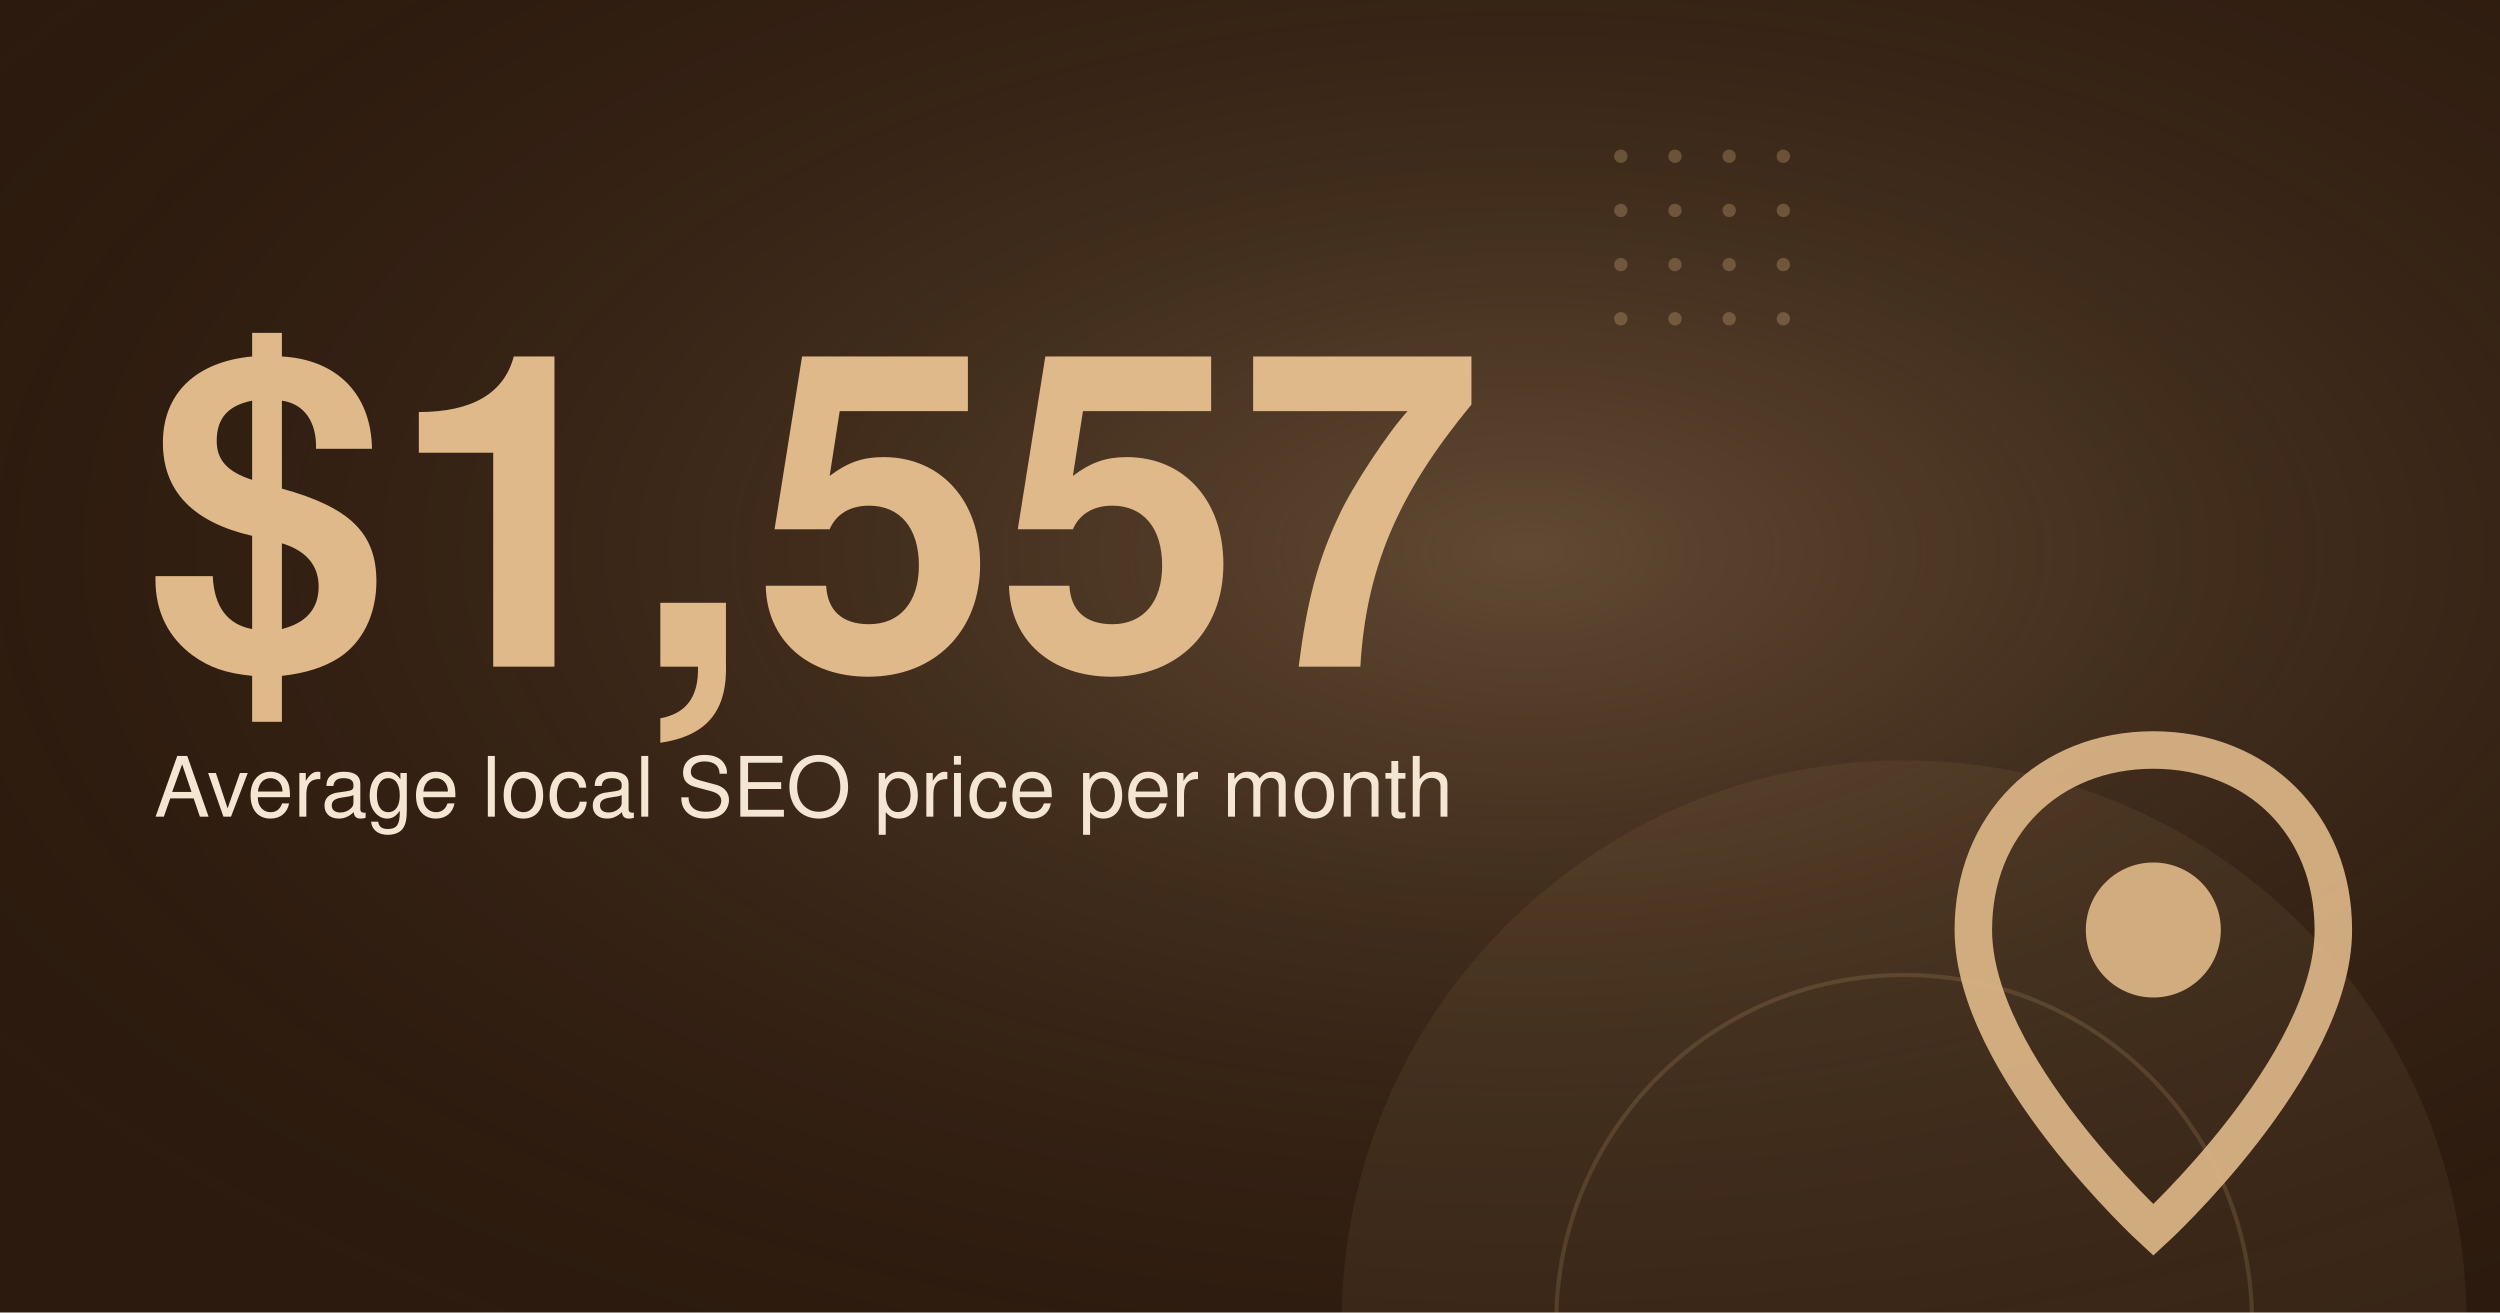
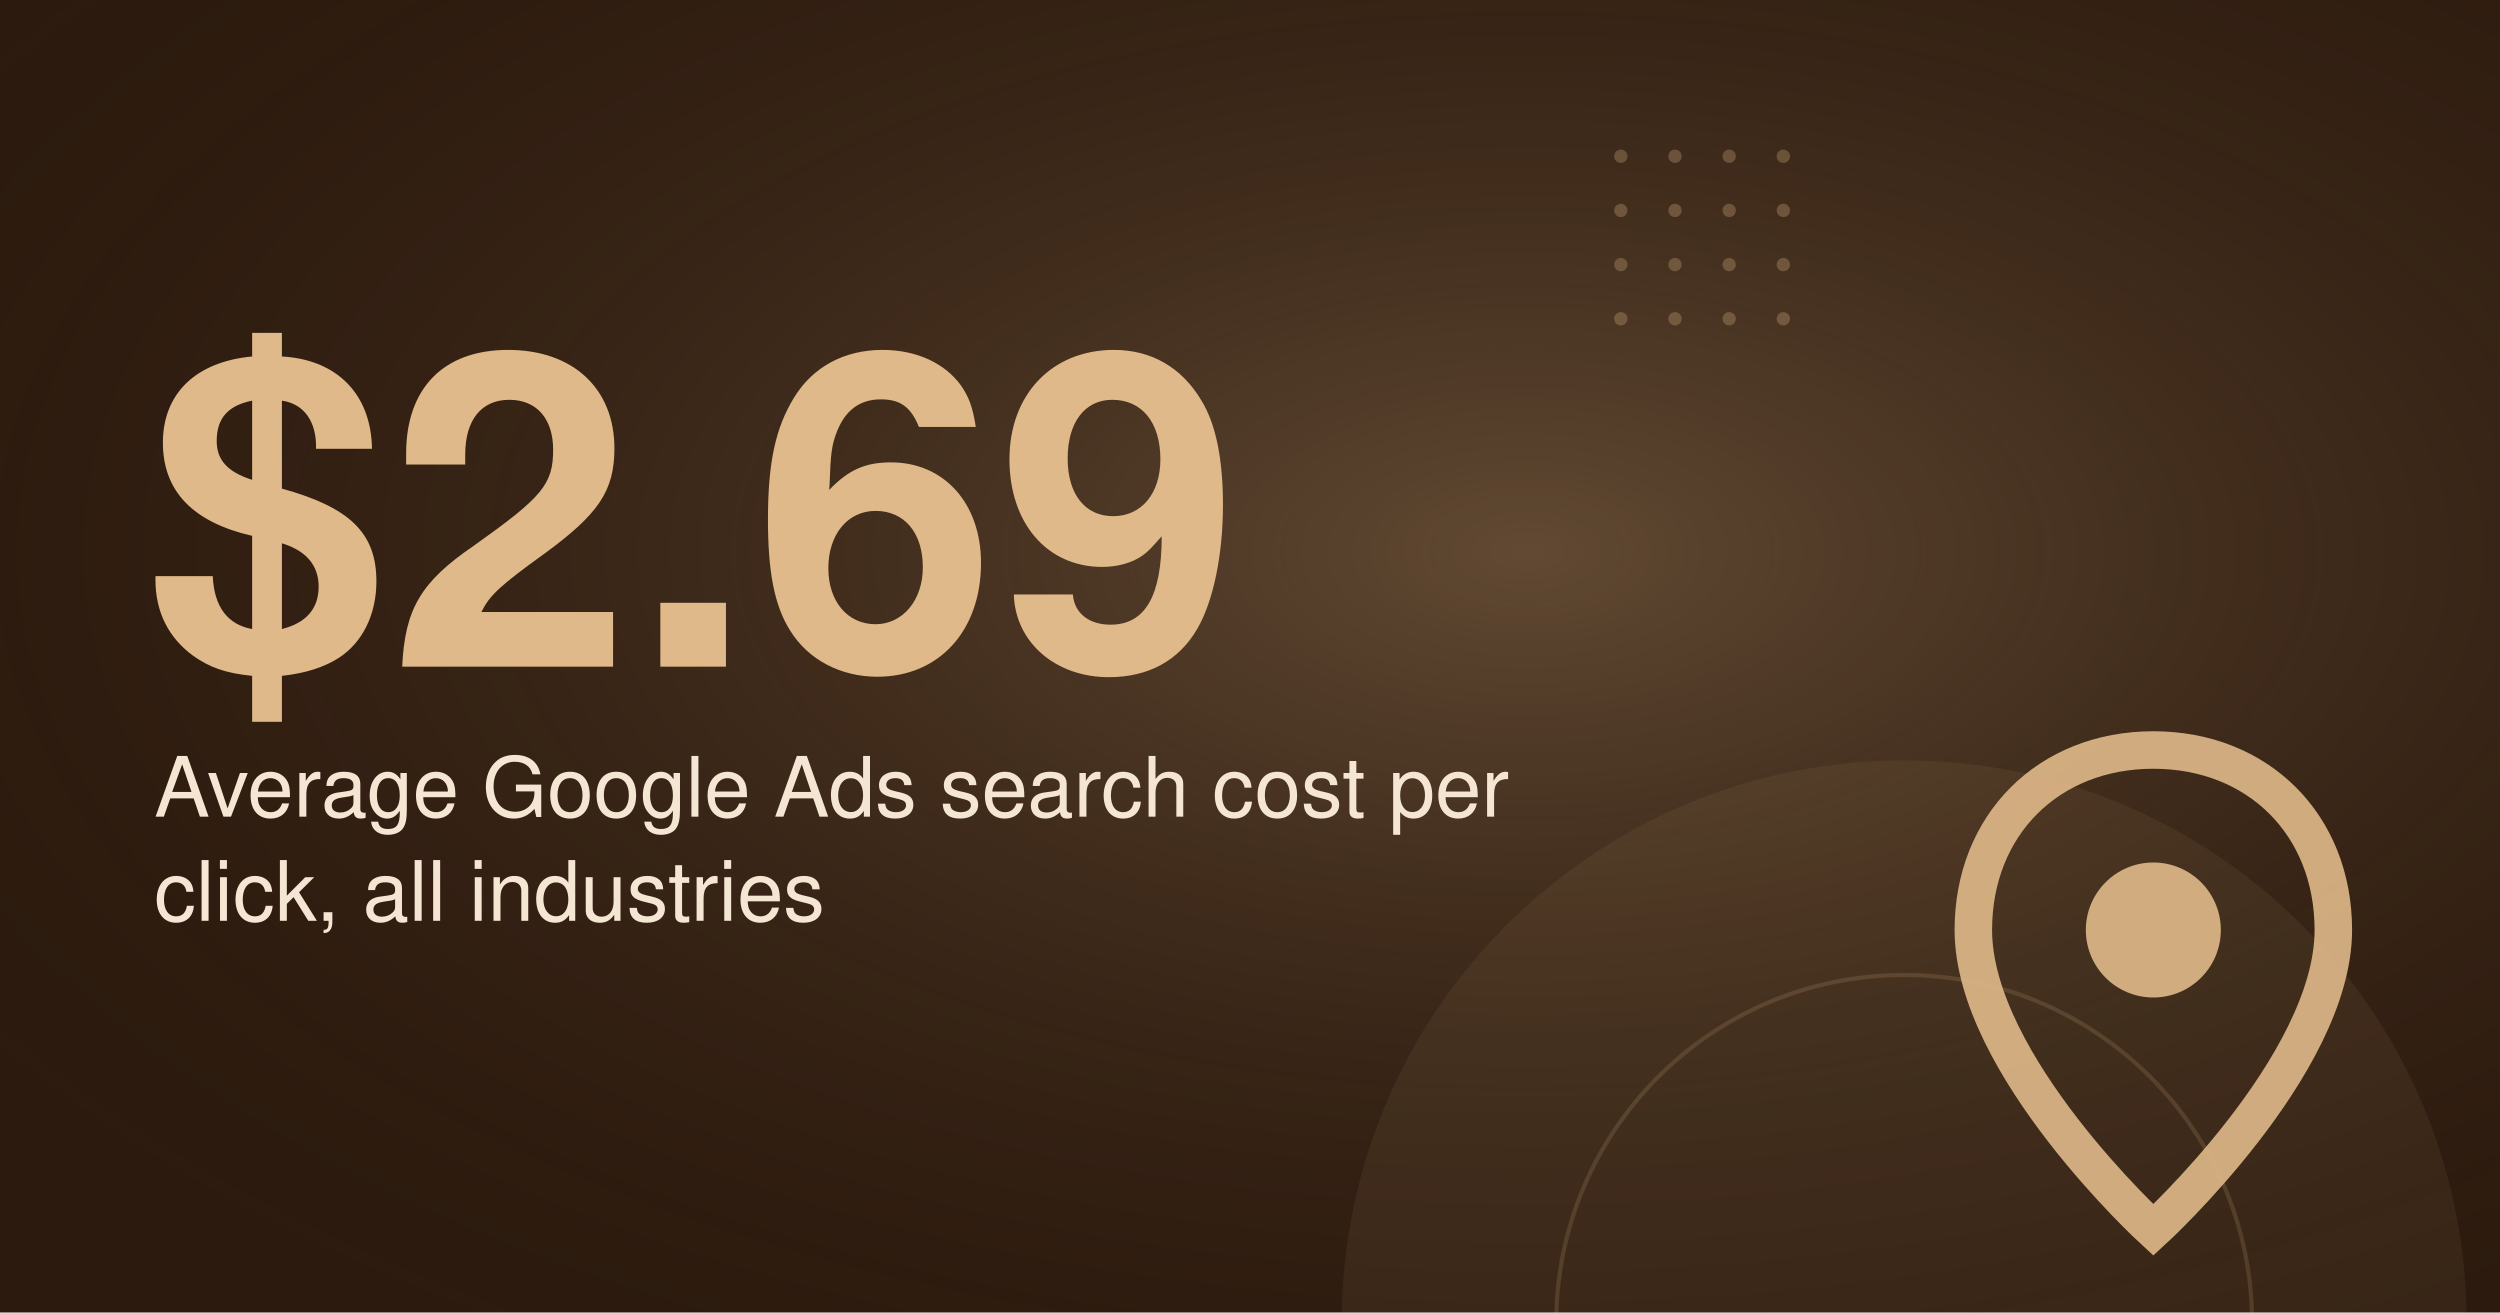
- <svg xmlns="http://www.w3.org/2000/svg" width="1200" height="630" viewBox="0 0 1200 630" role="img" aria-label="How Much Does Local SEO Cost? 2026 Price Ranges">
+ <svg xmlns="http://www.w3.org/2000/svg" width="1200" height="630" viewBox="0 0 1200 630" role="img" aria-label="How Much Does Local SEO Cost in 2026? Price Ranges">
  <defs>
    <radialGradient id="g" cx="61%" cy="42%" r="75%">
      <stop offset="0" stop-color="#e0b98a" stop-opacity="0.30" />
      <stop offset="1" stop-color="#2c1a0e" stop-opacity="0" />
    </radialGradient>
  </defs>
  <rect width="1200" height="630" fill="#2c1a0e" />
  <rect width="1200" height="630" fill="url(#g)" />
  <circle cx="914" cy="635" r="270" fill="#e0b98a" fill-opacity="0.07" />
  <circle cx="914" cy="635" r="167" fill="none" stroke="#e0b98a" stroke-opacity="0.16" stroke-width="2" />
  <circle cx="778" cy="75" r="3.2" fill="#e0b98a" fill-opacity="0.28" />
  <circle cx="778" cy="101" r="3.2" fill="#e0b98a" fill-opacity="0.28" />
  <circle cx="778" cy="127" r="3.2" fill="#e0b98a" fill-opacity="0.28" />
  <circle cx="778" cy="153" r="3.2" fill="#e0b98a" fill-opacity="0.28" />
  <circle cx="804" cy="75" r="3.2" fill="#e0b98a" fill-opacity="0.28" />
  <circle cx="804" cy="101" r="3.2" fill="#e0b98a" fill-opacity="0.28" />
  <circle cx="804" cy="127" r="3.2" fill="#e0b98a" fill-opacity="0.28" />
  <circle cx="804" cy="153" r="3.2" fill="#e0b98a" fill-opacity="0.28" />
  <circle cx="830" cy="75" r="3.2" fill="#e0b98a" fill-opacity="0.28" />
  <circle cx="830" cy="101" r="3.2" fill="#e0b98a" fill-opacity="0.28" />
  <circle cx="830" cy="127" r="3.2" fill="#e0b98a" fill-opacity="0.28" />
  <circle cx="830" cy="153" r="3.2" fill="#e0b98a" fill-opacity="0.28" />
  <circle cx="856" cy="75" r="3.2" fill="#e0b98a" fill-opacity="0.28" />
  <circle cx="856" cy="101" r="3.2" fill="#e0b98a" fill-opacity="0.28" />
  <circle cx="856" cy="127" r="3.2" fill="#e0b98a" fill-opacity="0.28" />
  <circle cx="856" cy="153" r="3.2" fill="#e0b98a" fill-opacity="0.28" />
  <g transform="translate(940 360) scale(3.6)" opacity="0.9">
    <path d="M26 0C12 0 2 10 2 24c0 18 24 40 24 40s24-22 24-40C50 10 40 0 26 0z" fill="none" stroke="#e0b98a" stroke-width="5" />
    <circle cx="26" cy="24" r="9" fill="#e0b98a" />
  </g>
-   <text x="70" y="320" font-family="Helvetica, Arial, sans-serif" font-size="210" font-weight="800" fill="#e0b98a">$1,557</text>
-   <text x="74" y="392" font-family="Helvetica, Arial, sans-serif" font-size="40" fill="#f5e6d3">Average local SEO price per month</text>
+   <text x="70" y="320" font-family="Helvetica, Arial, sans-serif" font-size="210" font-weight="800" fill="#e0b98a">$2.69</text>
+   <text x="74" y="392" font-family="Helvetica, Arial, sans-serif" font-size="40" fill="#f5e6d3">Average Google Ads search cost per</text>
+   <text x="74" y="442" font-family="Helvetica, Arial, sans-serif" font-size="40" fill="#f5e6d3">click, all industries</text>
</svg>
